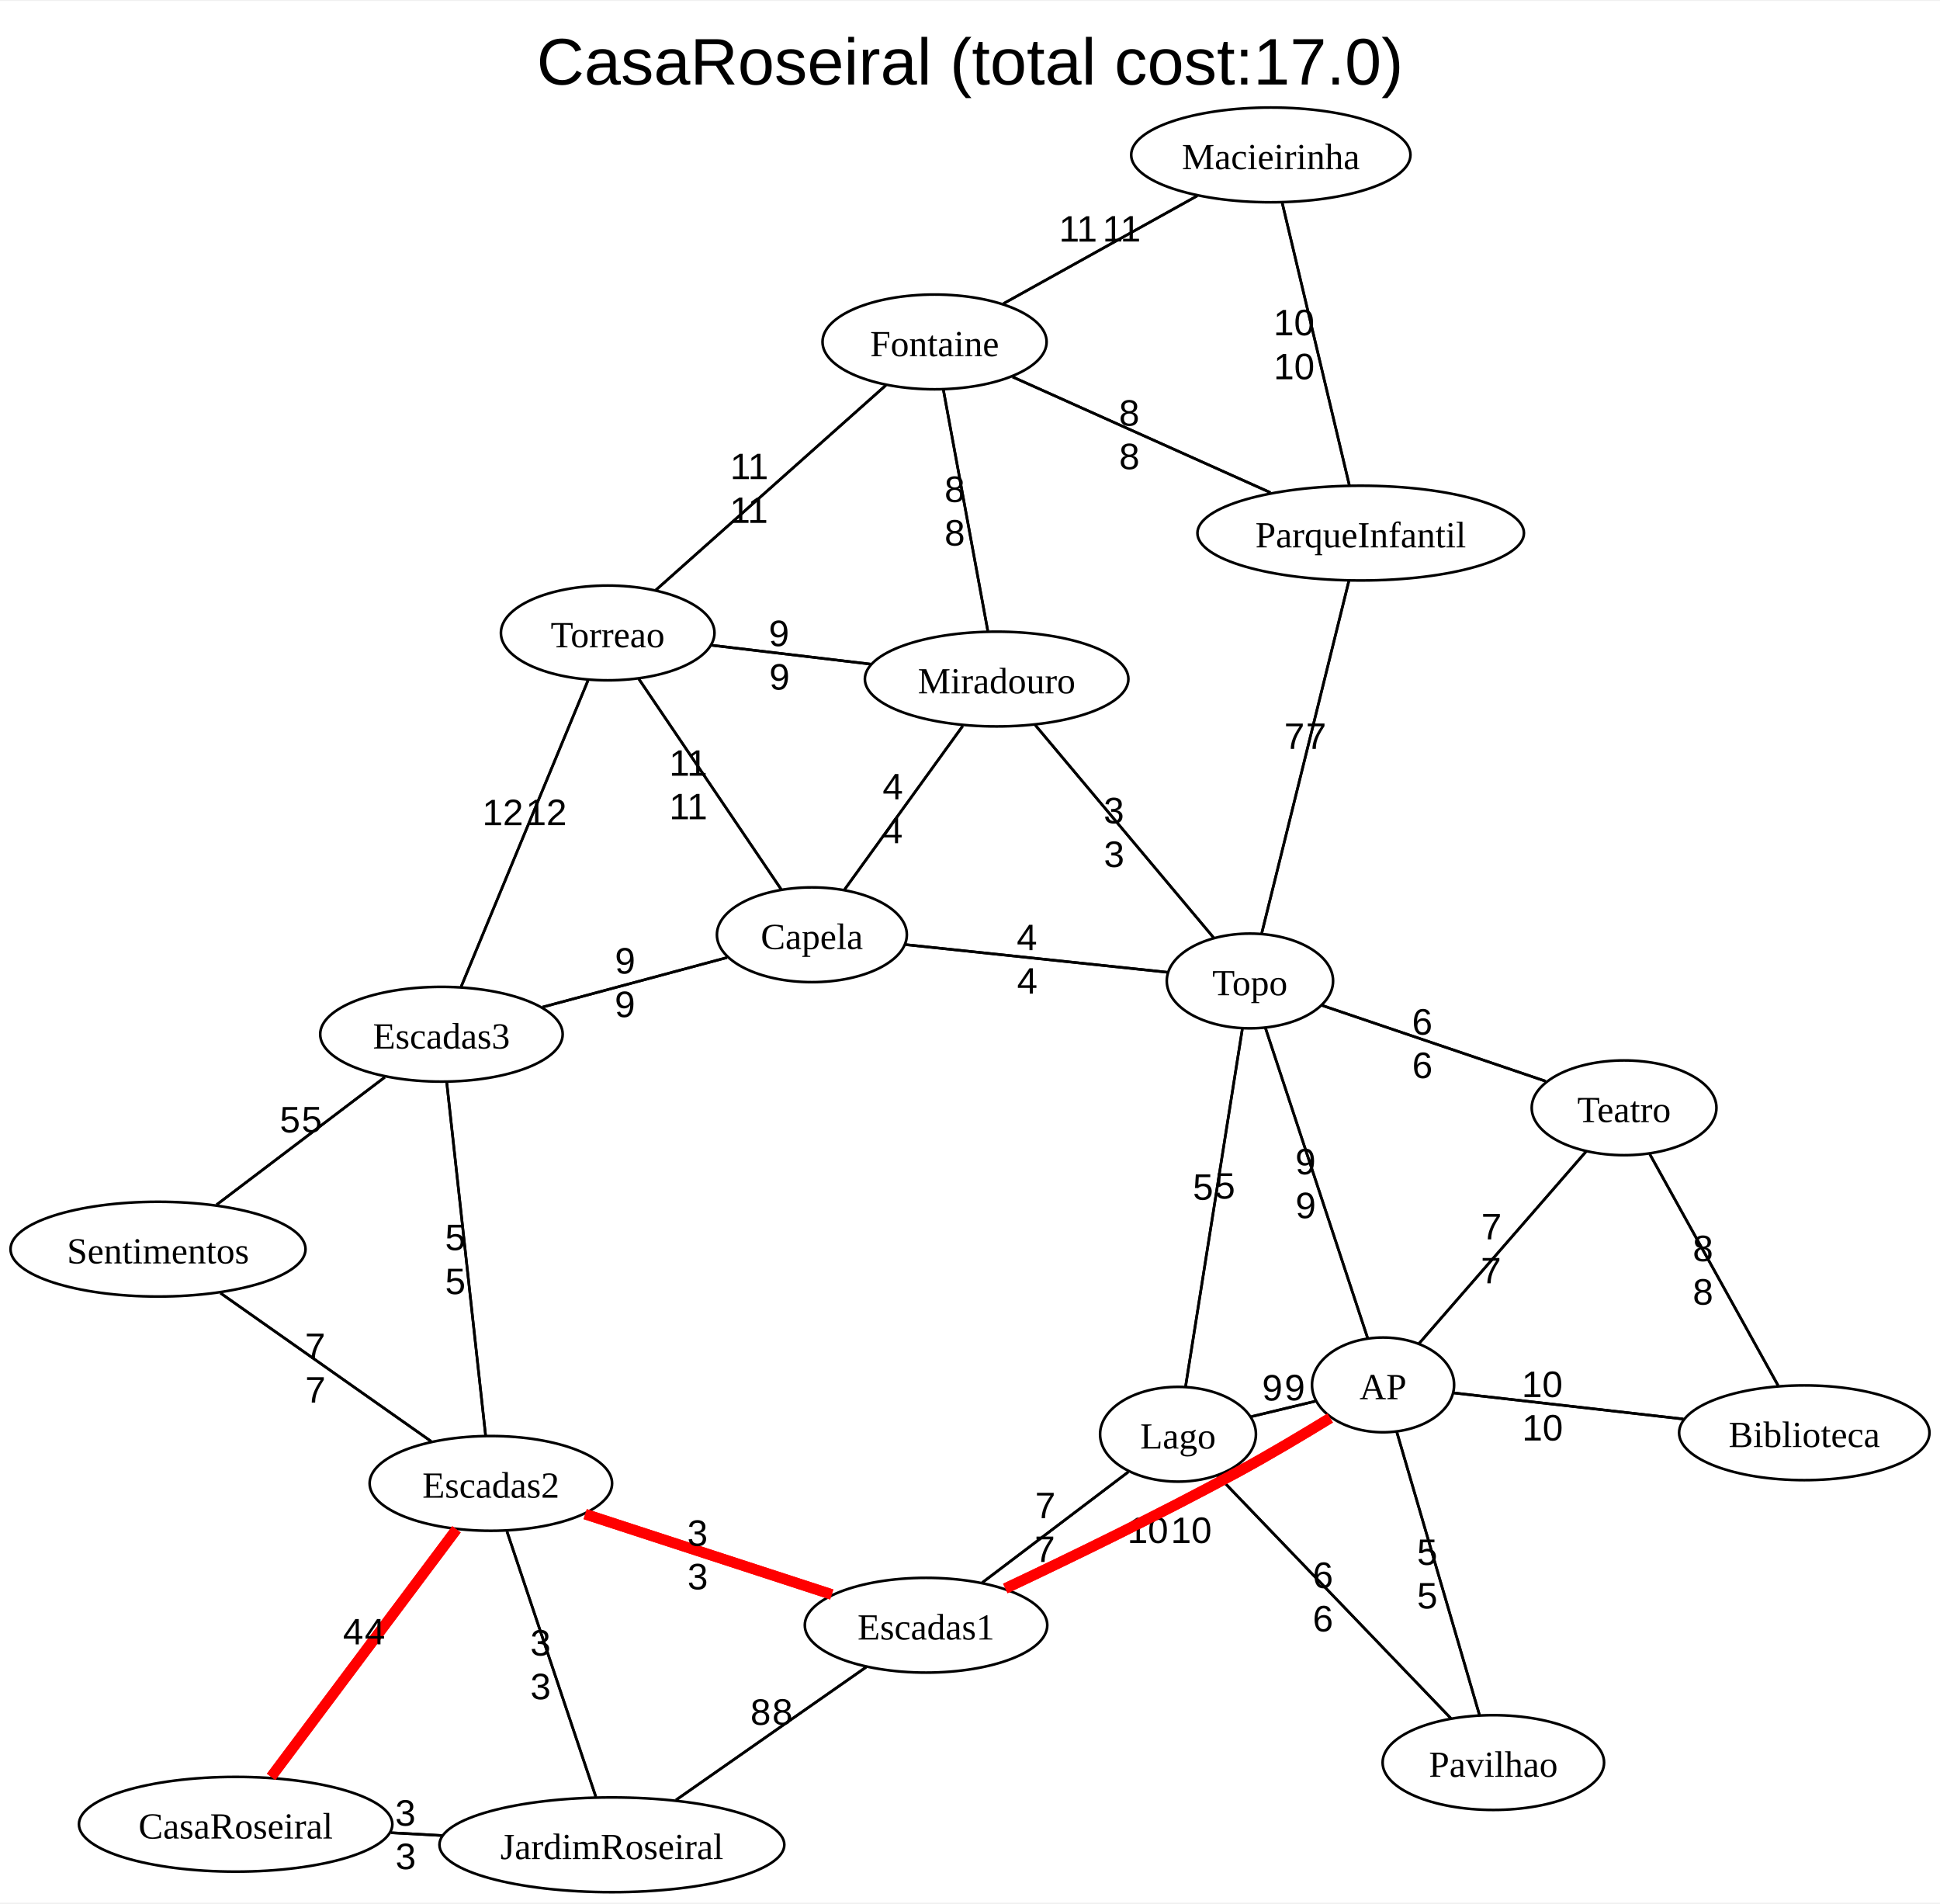
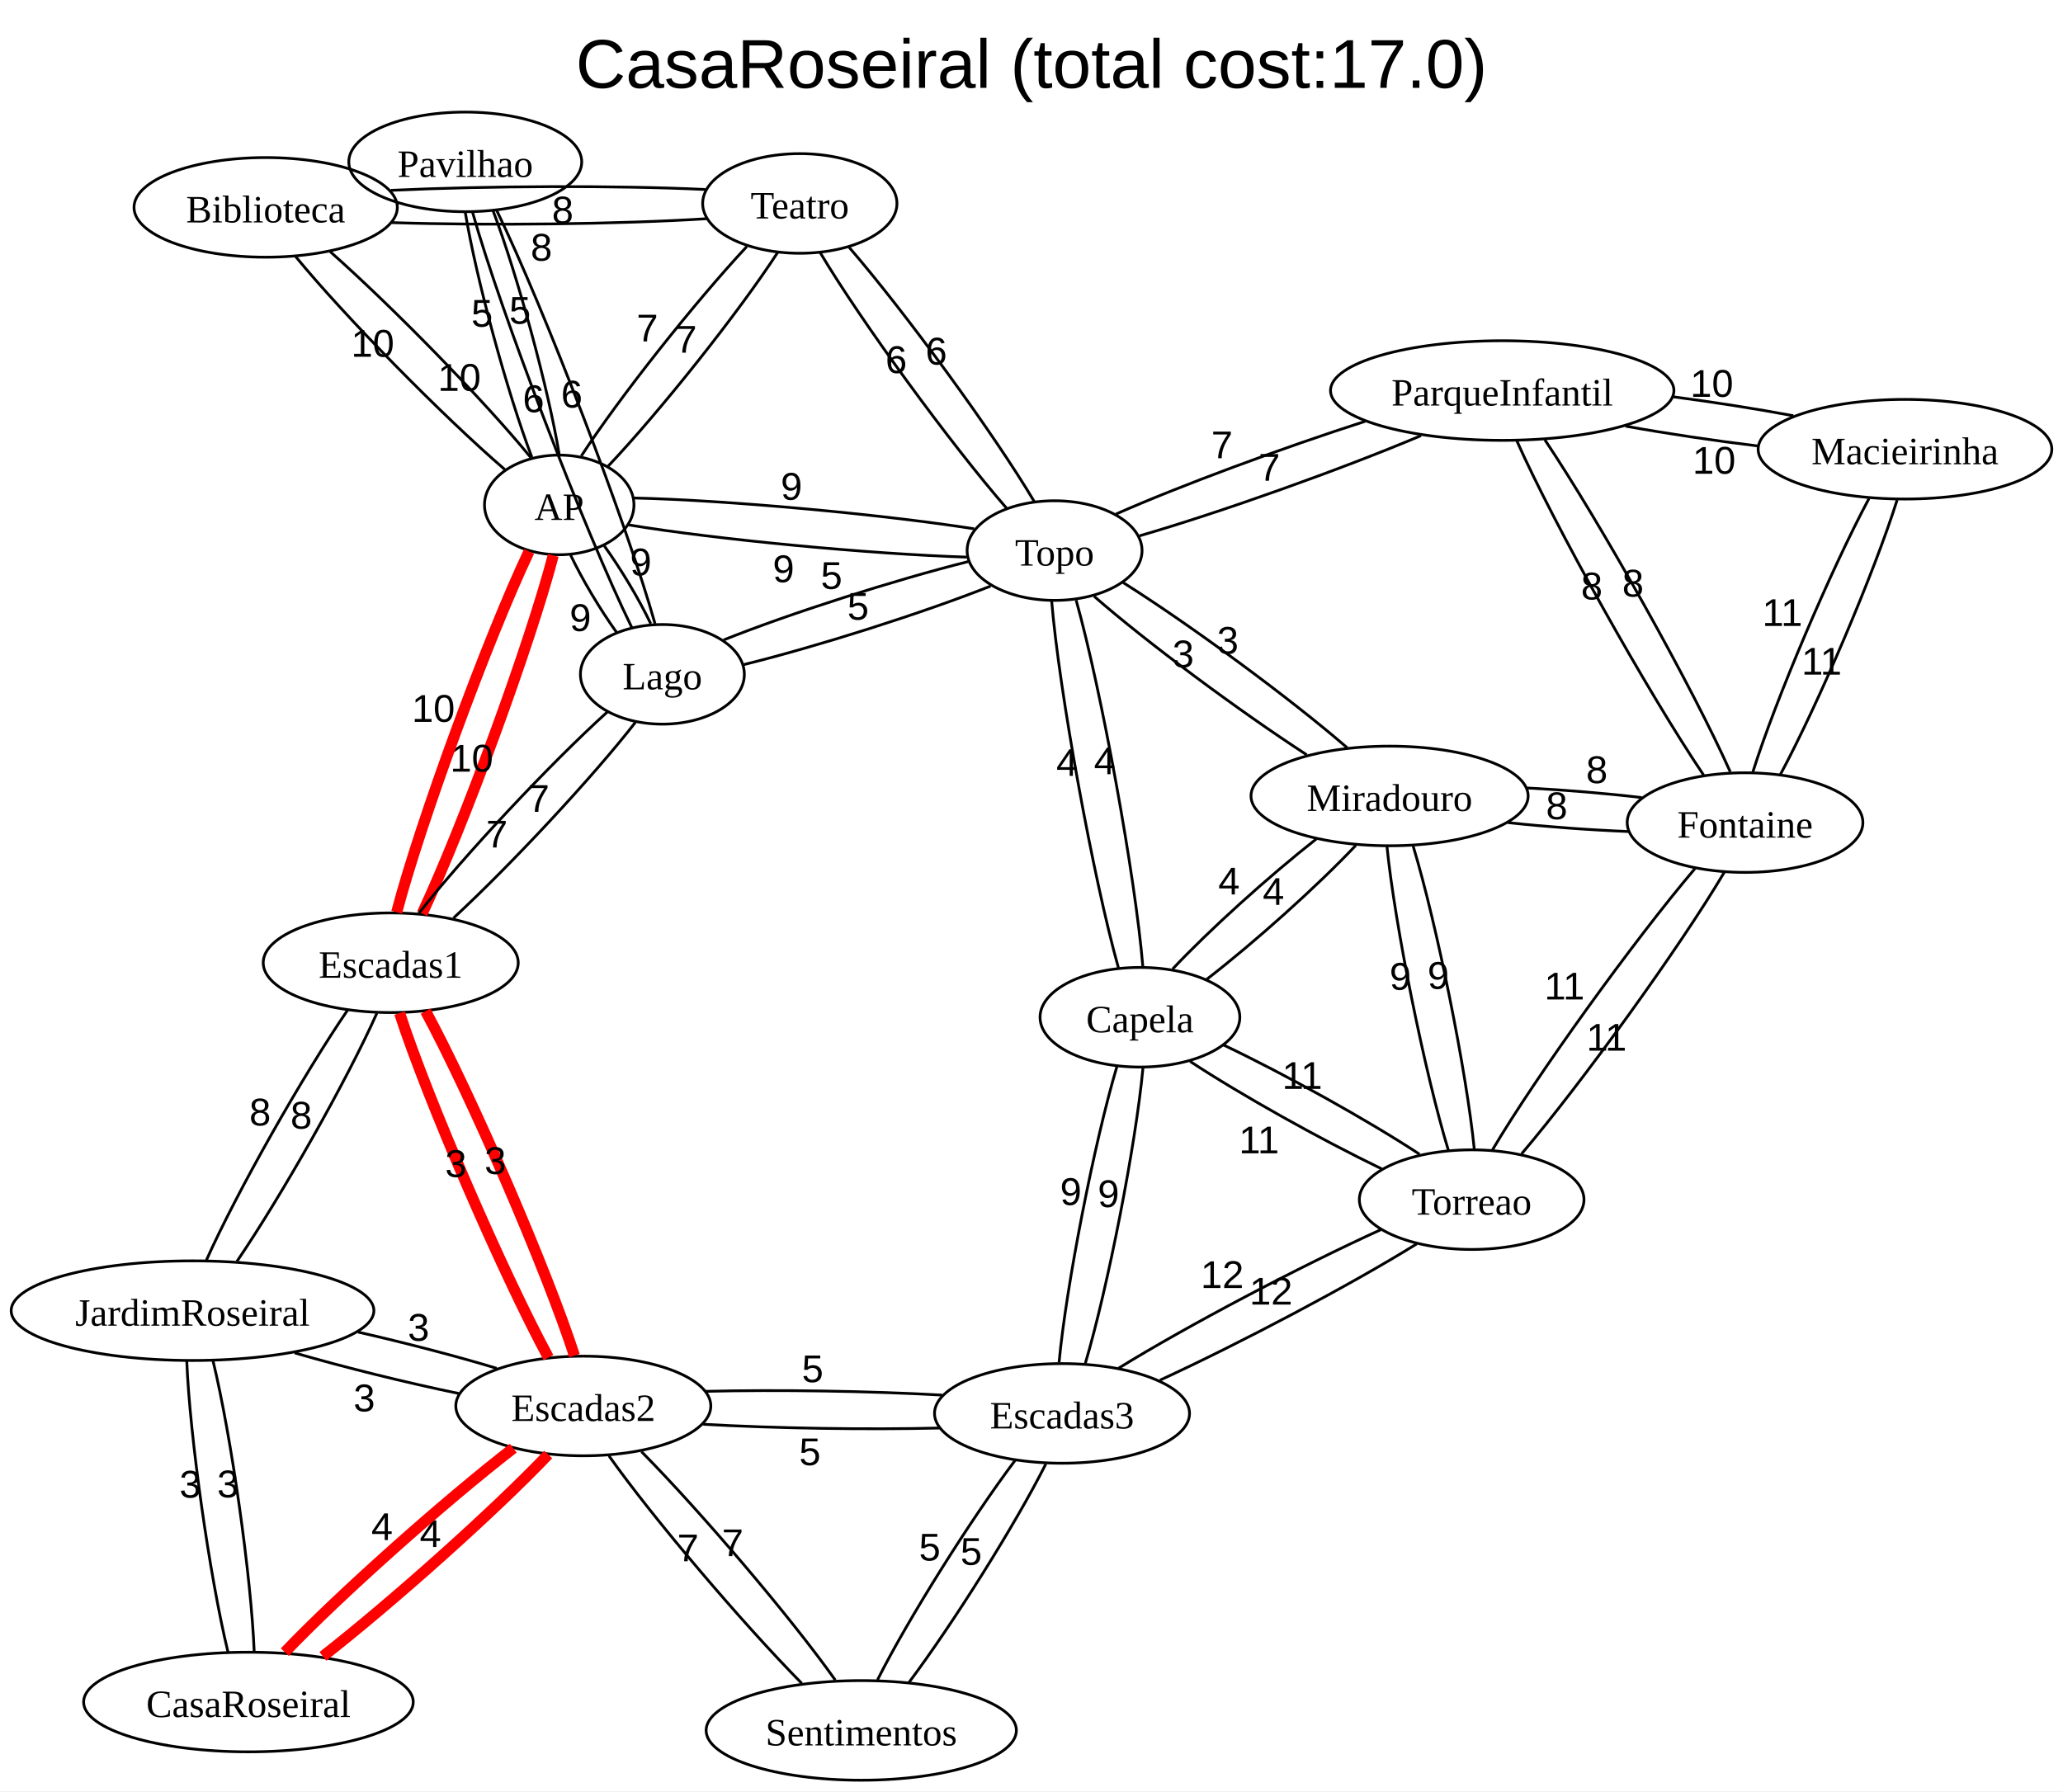
- <svg xmlns="http://www.w3.org/2000/svg" width="737pt" height="723pt" viewBox="0.00 0.00 737.21 722.51">
-   <g id="graph0" class="graph" transform="scale(1 1) rotate(0) translate(4 718.51)">
-     <polygon fill="white" stroke="none" points="-4,4 -4,-718.51 733.21,-718.51 733.21,4 -4,4" />
-     <text text-anchor="middle" x="364.61" y="-686.76" font-family="Arial" font-size="25.00">CasaRoseiral (total cost:17.0)</text>
+ <svg xmlns="http://www.w3.org/2000/svg" width="745pt" height="647pt" viewBox="0.00 0.00 745.30 647.31">
+   <g id="graph0" class="graph" transform="scale(1 1) rotate(0) translate(4 643.31)">
+     <polygon fill="white" stroke="none" points="-4,4 -4,-643.31 741.3,-643.31 741.3,4 -4,4" />
+     <text text-anchor="middle" x="368.65" y="-611.56" font-family="Arial" font-size="25.00">CasaRoseiral (total cost:17.0)</text>
    <g id="node1" class="node">
-       <ellipse fill="none" stroke="black" cx="513.07" cy="-516.33" rx="62.04" ry="18" />
-       <text text-anchor="middle" x="513.07" y="-510.91" font-family="Times New Roman,serif" font-size="14.00">ParqueInfantil</text>
+       <ellipse fill="none" stroke="black" cx="198.02" cy="-460.85" rx="27" ry="18" />
+       <text text-anchor="middle" x="198.02" y="-455.42" font-family="Times New Roman,serif" font-size="14.00">AP</text>
    </g>
    <g id="node2" class="node">
-       <ellipse fill="none" stroke="black" cx="478.92" cy="-660.01" rx="53.06" ry="18" />
-       <text text-anchor="middle" x="478.92" y="-654.59" font-family="Times New Roman,serif" font-size="14.00">Macieirinha</text>
+       <ellipse fill="none" stroke="black" cx="164.07" cy="-584.81" rx="42.08" ry="18" />
+       <text text-anchor="middle" x="164.07" y="-579.38" font-family="Times New Roman,serif" font-size="14.00">Pavilhao</text>
    </g>
    <g id="edge1" class="edge">
-       <path fill="none" stroke="black" d="M508.75,-534.53C502.18,-562.17 489.76,-614.41 483.21,-641.96" />
-       <text text-anchor="middle" x="487.72" y="-591.48" font-family="Arial" font-size="14.00">10</text>
+       <path fill="none" stroke="black" d="M188.13,-478.09C179.26,-501.36 168.02,-542.61 164.09,-566.45" />
+       <text text-anchor="middle" x="170.13" y="-525.26" font-family="Arial" font-size="14.00">5</text>
+     </g>
+     <g id="node5" class="node">
+       <ellipse fill="none" stroke="black" cx="235.29" cy="-399.63" rx="29.61" ry="18" />
+       <text text-anchor="middle" x="235.29" y="-394.2" font-family="Times New Roman,serif" font-size="14.00">Lago</text>
+     </g>
+     <g id="edge27" class="edge">
+       <path fill="none" stroke="black" d="M214.31,-446.04C220.4,-437.57 226.77,-426.92 231.08,-417.93" />
+       <text text-anchor="middle" x="227.49" y="-435.38" font-family="Arial" font-size="14.00">9</text>
+     </g>
+     <g id="node6" class="node">
+       <ellipse fill="none" stroke="black" cx="376.99" cy="-444.35" rx="31.6" ry="18" />
+       <text text-anchor="middle" x="376.99" y="-438.92" font-family="Times New Roman,serif" font-size="14.00">Topo</text>
+     </g>
+     <g id="edge19" class="edge">
+       <path fill="none" stroke="black" d="M224.88,-463.35C257.96,-462.63 313.93,-457.54 347.96,-452.21" />
+       <text text-anchor="middle" x="281.94" y="-462.71" font-family="Arial" font-size="14.00">9</text>
+     </g>
+     <g id="node8" class="node">
+       <ellipse fill="none" stroke="black" cx="137.14" cy="-295.41" rx="46.07" ry="18" />
+       <text text-anchor="middle" x="137.14" y="-289.99" font-family="Times New Roman,serif" font-size="14.00">Escadas1</text>
+     </g>
+     <g id="edge44" class="edge">
+       <path fill="none" stroke="red" stroke-width="4" d="M195.86,-442.6C187.51,-410.6 163.41,-344.88 148.51,-313.2" />
+       <text text-anchor="middle" x="166.39" y="-364.48" font-family="Arial" font-size="14.00">10</text>
+     </g>
+     <g id="node17" class="node">
+       <ellipse fill="none" stroke="black" cx="91.96" cy="-568.37" rx="47.57" ry="18" />
+       <text text-anchor="middle" x="91.96" y="-562.94" font-family="Times New Roman,serif" font-size="14.00">Biblioteca</text>
+     </g>
+     <g id="edge26" class="edge">
+       <path fill="none" stroke="black" d="M178.34,-473.66C156.01,-492.89 120.63,-528.86 102.78,-550.6" />
+       <text text-anchor="middle" x="130.63" y="-514.39" font-family="Arial" font-size="14.00">10</text>
+     </g>
+     <g id="node18" class="node">
+       <ellipse fill="none" stroke="black" cx="284.94" cy="-569.79" rx="35.1" ry="18" />
+       <text text-anchor="middle" x="284.94" y="-564.37" font-family="Times New Roman,serif" font-size="14.00">Teatro</text>
+     </g>
+     <g id="edge30" class="edge">
+       <path fill="none" stroke="black" d="M206,-478.53C219.65,-499.57 247.05,-534.16 265.8,-554.23" />
+       <text text-anchor="middle" x="229.86" y="-519.94" font-family="Arial" font-size="14.00">7</text>
+     </g>
+     <g id="edge40" class="edge">
+       <path fill="none" stroke="black" d="M174.16,-567.04C183.02,-543.62 194.15,-502.68 198.02,-479.04" />
+       <text text-anchor="middle" x="183.84" y="-526.32" font-family="Arial" font-size="14.00">5</text>
+     </g>
+     <g id="edge51" class="edge">
+       <path fill="none" stroke="black" d="M175.45,-567.23C192.52,-532.11 222.6,-453.68 232.62,-417.95" />
+       <text text-anchor="middle" x="202.55" y="-496.02" font-family="Arial" font-size="14.00">6</text>
+     </g>
+     <g id="node3" class="node">
+       <ellipse fill="none" stroke="black" cx="684.24" cy="-480.98" rx="53.06" ry="18" />
+       <text text-anchor="middle" x="684.24" y="-475.56" font-family="Times New Roman,serif" font-size="14.00">Macieirinha</text>
    </g>
    <g id="node4" class="node">
-       <ellipse fill="none" stroke="black" cx="351.14" cy="-588.96" rx="42.58" ry="18" />
-       <text text-anchor="middle" x="351.14" y="-583.54" font-family="Times New Roman,serif" font-size="14.00">Fontaine</text>
-     </g>
-     <g id="edge19" class="edge">
-       <path fill="none" stroke="black" d="M478.73,-531.74C449.67,-544.77 408.46,-563.25 380.81,-575.65" />
-       <text text-anchor="middle" x="425.11" y="-557.13" font-family="Arial" font-size="14.00">8</text>
+       <ellipse fill="none" stroke="black" cx="626.45" cy="-346.06" rx="42.58" ry="18" />
+       <text text-anchor="middle" x="626.45" y="-340.63" font-family="Times New Roman,serif" font-size="14.00">Fontaine</text>
+     </g>
+     <g id="edge2" class="edge">
+       <path fill="none" stroke="black" d="M681.39,-462.62C673.19,-436.49 652.96,-389.01 639.22,-363.43" />
+       <text text-anchor="middle" x="654.13" y="-399.52" font-family="Arial" font-size="14.00">11</text>
+     </g>
+     <g id="node12" class="node">
+       <ellipse fill="none" stroke="black" cx="538.72" cy="-502.18" rx="62.04" ry="18" />
+       <text text-anchor="middle" x="538.72" y="-496.76" font-family="Times New Roman,serif" font-size="14.00">ParqueInfantil</text>
+     </g>
+     <g id="edge64" class="edge">
+       <path fill="none" stroke="black" d="M631.18,-482.14C615.46,-484.04 598.42,-486.59 583.3,-489.31" />
+       <text text-anchor="middle" x="615.27" y="-472.12" font-family="Arial" font-size="14.00">10</text>
+     </g>
+     <g id="edge61" class="edge">
+       <path fill="none" stroke="black" d="M629.3,-364.42C637.45,-390.41 657.5,-437.51 671.24,-463.18" />
+       <text text-anchor="middle" x="639.93" y="-417.12" font-family="Arial" font-size="14.00">11</text>
    </g>
    <g id="node11" class="node">
-       <ellipse fill="none" stroke="black" cx="470.98" cy="-346.18" rx="31.6" ry="18" />
-       <text text-anchor="middle" x="470.98" y="-340.75" font-family="Times New Roman,serif" font-size="14.00">Topo</text>
+       <ellipse fill="none" stroke="black" cx="527.68" cy="-209.8" rx="40.58" ry="18" />
+       <text text-anchor="middle" x="527.68" y="-204.38" font-family="Times New Roman,serif" font-size="14.00">Torreao</text>
+     </g>
+     <g id="edge37" class="edge">
+       <path fill="none" stroke="black" d="M618.93,-328.07C603.21,-301.46 567.68,-252.2 545.76,-226.4" />
+       <text text-anchor="middle" x="576.42" y="-263.63" font-family="Arial" font-size="14.00">11</text>
+     </g>
+     <g id="edge13" class="edge">
+       <path fill="none" stroke="black" d="M611.47,-363.24C591.38,-393.03 557.37,-453.8 543.93,-484.16" />
+       <text text-anchor="middle" x="571.08" y="-426.69" font-family="Arial" font-size="14.00">8</text>
+     </g>
+     <g id="node14" class="node">
+       <ellipse fill="none" stroke="black" cx="498.02" cy="-355.68" rx="50.07" ry="18" />
+       <text text-anchor="middle" x="498.02" y="-350.26" font-family="Times New Roman,serif" font-size="14.00">Miradouro</text>
+     </g>
+     <g id="edge58" class="edge">
+       <path fill="none" stroke="black" d="M584.28,-342.83C570.33,-343.39 554.79,-344.53 540.8,-346.04" />
+       <text text-anchor="middle" x="558.43" y="-347.28" font-family="Arial" font-size="14.00">8</text>
+     </g>
+     <g id="edge18" class="edge">
+       <path fill="none" stroke="black" d="M218.77,-414.75C212.71,-423.22 206.4,-433.8 202.14,-442.71" />
+       <text text-anchor="middle" x="205.66" y="-415.27" font-family="Arial" font-size="14.00">9</text>
+     </g>
+     <g id="edge52" class="edge">
+       <path fill="none" stroke="black" d="M224.24,-416.54C207.21,-451.36 176.76,-530.7 166.71,-566.6" />
+       <text text-anchor="middle" x="188.73" y="-494.36" font-family="Arial" font-size="14.00">6</text>
+     </g>
+     <g id="edge3" class="edge">
+       <path fill="none" stroke="black" d="M257.44,-412.06C281.21,-421.59 319.1,-433.69 345.85,-440.39" />
+       <text text-anchor="middle" x="296.4" y="-430.49" font-family="Arial" font-size="14.00">5</text>
+     </g>
+     <g id="edge17" class="edge">
+       <path fill="none" stroke="black" d="M225.54,-382.29C210.21,-362.55 180.61,-330.8 159.82,-311.56" />
+       <text text-anchor="middle" x="190.6" y="-349.94" font-family="Arial" font-size="14.00">7</text>
+     </g>
+     <g id="edge59" class="edge">
+       <path fill="none" stroke="black" d="M345.33,-441.98C310.49,-443.09 255.18,-448.31 223.17,-453.61" />
+       <text text-anchor="middle" x="279.06" y="-432.92" font-family="Arial" font-size="14.00">9</text>
+     </g>
+     <g id="edge20" class="edge">
+       <path fill="none" stroke="black" d="M353.89,-431.53C329.56,-421.86 291.22,-409.68 264.74,-403.16" />
+       <text text-anchor="middle" x="306" y="-419.37" font-family="Arial" font-size="14.00">5</text>
+     </g>
+     <g id="node7" class="node">
+       <ellipse fill="none" stroke="black" cx="407.83" cy="-275.71" rx="36.09" ry="18" />
+       <text text-anchor="middle" x="407.83" y="-270.28" font-family="Times New Roman,serif" font-size="14.00">Capela</text>
+     </g>
+     <g id="edge60" class="edge">
+       <path fill="none" stroke="black" d="M384.77,-426.45C393.85,-394.17 406.18,-326.55 408.88,-293.99" />
+       <text text-anchor="middle" x="395.09" y="-363.53" font-family="Arial" font-size="14.00">4</text>
+     </g>
+     <g id="edge63" class="edge">
+       <path fill="none" stroke="black" d="M399.18,-457.55C422.28,-467.78 459.19,-481.41 489.25,-491.08" />
+       <text text-anchor="middle" x="437.48" y="-477.72" font-family="Arial" font-size="14.00">7</text>
+     </g>
+     <g id="edge46" class="edge">
+       <path fill="none" stroke="black" d="M401.77,-432.78C426.08,-417.47 462.26,-390.83 482.69,-373.11" />
+       <text text-anchor="middle" x="439.56" y="-407.05" font-family="Arial" font-size="14.00">3</text>
+     </g>
+     <g id="edge33" class="edge">
+       <path fill="none" stroke="black" d="M359.63,-459.67C339.33,-483.04 307.07,-527.2 292.34,-551.97" />
+       <text text-anchor="middle" x="319.77" y="-508.5" font-family="Arial" font-size="14.00">6</text>
+     </g>
+     <g id="edge4" class="edge">
+       <path fill="none" stroke="black" d="M400.05,-293.6C390.97,-325.88 378.64,-393.5 375.94,-426.06" />
+       <text text-anchor="middle" x="381.48" y="-362.93" font-family="Arial" font-size="14.00">4</text>
+     </g>
+     <g id="node10" class="node">
+       <ellipse fill="none" stroke="black" cx="379.68" cy="-132.55" rx="46.07" ry="18" />
+       <text text-anchor="middle" x="379.68" y="-127.12" font-family="Times New Roman,serif" font-size="14.00">Escadas3</text>
+     </g>
+     <g id="edge47" class="edge">
+       <path fill="none" stroke="black" d="M408.91,-257.26C406.34,-229.7 396.24,-178.09 388.11,-150.7" />
+       <text text-anchor="middle" x="396.47" y="-207.11" font-family="Arial" font-size="14.00">9</text>
+     </g>
+     <g id="edge23" class="edge">
+       <path fill="none" stroke="black" d="M438.11,-265.65C460.37,-255.05 489.87,-238.65 508.84,-226.22" />
+       <text text-anchor="middle" x="466.46" y="-249.82" font-family="Arial" font-size="14.00">11</text>
+     </g>
+     <g id="edge36" class="edge">
+       <path fill="none" stroke="black" d="M419.67,-293.18C432.87,-307.25 454.4,-326.65 471.6,-340.18" />
+       <text text-anchor="middle" x="440.01" y="-320.08" font-family="Arial" font-size="14.00">4</text>
+     </g>
+     <g id="edge39" class="edge">
+       <path fill="none" stroke="red" stroke-width="4" d="M139.3,-313.66C147.74,-346 172.26,-412.78 187.12,-444.05" />
+       <text text-anchor="middle" x="152.55" y="-382.46" font-family="Arial" font-size="14.00">10</text>
+     </g>
+     <g id="edge10" class="edge">
+       <path fill="none" stroke="black" d="M147.26,-313.22C163.4,-333.91 194.71,-367.31 215.39,-386.03" />
+       <text text-anchor="middle" x="175.5" y="-337.06" font-family="Arial" font-size="14.00">7</text>
+     </g>
+     <g id="node9" class="node">
+       <ellipse fill="none" stroke="black" cx="206.72" cy="-135.24" rx="46.07" ry="18" />
+       <text text-anchor="middle" x="206.72" y="-129.82" font-family="Times New Roman,serif" font-size="14.00">Escadas2</text>
+     </g>
+     <g id="edge5" class="edge">
+       <path fill="none" stroke="red" stroke-width="4" d="M149.74,-277.92C166.28,-247.32 193.46,-184.52 203.51,-153.44" />
+       <text text-anchor="middle" x="174.93" y="-219.06" font-family="Arial" font-size="14.00">3</text>
+     </g>
+     <g id="node16" class="node">
+       <ellipse fill="none" stroke="black" cx="65.53" cy="-169.68" rx="65.53" ry="18" />
+       <text text-anchor="middle" x="65.53" y="-164.25" font-family="Times New Roman,serif" font-size="14.00">JardimRoseiral</text>
+     </g>
+     <g id="edge42" class="edge">
+       <path fill="none" stroke="black" d="M132.13,-277.17C121.45,-253.15 97.8,-211.32 81.59,-187.51" />
+       <text text-anchor="middle" x="104.81" y="-235.46" font-family="Arial" font-size="14.00">8</text>
+     </g>
+     <g id="edge53" class="edge">
+       <path fill="none" stroke="red" stroke-width="4" d="M194.12,-152.74C177.58,-183.33 150.4,-246.13 140.35,-277.21" />
+       <text text-anchor="middle" x="160.68" y="-217.99" font-family="Arial" font-size="14.00">3</text>
+     </g>
+     <g id="edge15" class="edge">
+       <path fill="none" stroke="black" d="M250.91,-140.53C277.15,-141.17 310.28,-140.64 336.36,-139.17" />
+       <text text-anchor="middle" x="289.57" y="-143.84" font-family="Arial" font-size="14.00">5</text>
+     </g>
+     <g id="node13" class="node">
+       <ellipse fill="none" stroke="black" cx="85.73" cy="-28.26" rx="59.55" ry="18" />
+       <text text-anchor="middle" x="85.73" y="-22.83" font-family="Times New Roman,serif" font-size="14.00">CasaRoseiral</text>
+     </g>
+     <g id="edge9" class="edge">
+       <path fill="none" stroke="red" stroke-width="4" d="M194.04,-117.71C174.76,-97.43 137.99,-64.6 112.63,-44.76" />
+       <text text-anchor="middle" x="151.49" y="-84.27" font-family="Arial" font-size="14.00">4</text>
+     </g>
+     <g id="node15" class="node">
+       <ellipse fill="none" stroke="black" cx="307.14" cy="-18" rx="56.05" ry="18" />
+       <text text-anchor="middle" x="307.14" y="-12.57" font-family="Times New Roman,serif" font-size="14.00">Sentimentos</text>
+     </g>
+     <g id="edge43" class="edge">
+       <path fill="none" stroke="black" d="M227.72,-118.75C249.31,-96.92 281.71,-58.83 297.76,-36.19" />
+       <text text-anchor="middle" x="260.69" y="-80.98" font-family="Arial" font-size="14.00">7</text>
+     </g>
+     <g id="edge55" class="edge">
+       <path fill="none" stroke="black" d="M161.72,-139.75C142.6,-143.71 120.58,-149.15 102.44,-154.42" />
+       <text text-anchor="middle" x="127.59" y="-133.3" font-family="Arial" font-size="14.00">3</text>
+     </g>
+     <g id="edge6" class="edge">
+       <path fill="none" stroke="black" d="M378.61,-150.99C381.19,-178.71 391.39,-230.74 399.54,-258.01" />
+       <text text-anchor="middle" x="382.86" y="-207.87" font-family="Arial" font-size="14.00">9</text>
+     </g>
+     <g id="edge22" class="edge">
+       <path fill="none" stroke="black" d="M335.5,-127.27C309.26,-126.63 276.13,-127.15 250.04,-128.63" />
+       <text text-anchor="middle" x="288.59" y="-113.85" font-family="Arial" font-size="14.00">5</text>
+     </g>
+     <g id="edge21" class="edge">
+       <path fill="none" stroke="black" d="M400.15,-148.91C424.65,-164.06 465.88,-185.78 494.84,-198.94" />
+       <text text-anchor="middle" x="437.57" y="-177.87" font-family="Arial" font-size="14.00">12</text>
+     </g>
+     <g id="edge29" class="edge">
+       <path fill="none" stroke="black" d="M373.82,-114.28C362.9,-92.53 340.33,-56.61 324.34,-35.29" />
+       <text text-anchor="middle" x="346.86" y="-77.82" font-family="Arial" font-size="14.00">5</text>
    </g>
    <g id="edge32" class="edge">
-       <path fill="none" stroke="black" d="M508.57,-498.12C500.47,-465.37 483.53,-396.91 475.46,-364.26" />
-       <text text-anchor="middle" x="487.88" y="-434.35" font-family="Arial" font-size="14.00">7</text>
-     </g>
-     <g id="edge27" class="edge">
-       <path fill="none" stroke="black" d="M483.24,-641.82C489.81,-614.18 502.23,-561.93 508.78,-534.38" />
-       <text text-anchor="middle" x="487.77" y="-574.77" font-family="Arial" font-size="14.00">10</text>
-     </g>
-     <g id="edge44" class="edge">
-       <path fill="none" stroke="black" d="M450.88,-644.42C428.98,-632.25 398.79,-615.46 377.37,-603.55" />
-       <text text-anchor="middle" x="405.69" y="-627.08" font-family="Arial" font-size="14.00">11</text>
-     </g>
-     <g id="node3" class="node">
-       <ellipse fill="none" stroke="black" cx="226.93" cy="-478.4" rx="40.58" ry="18" />
-       <text text-anchor="middle" x="226.93" y="-472.97" font-family="Times New Roman,serif" font-size="14.00">Torreao</text>
-     </g>
-     <g id="edge2" class="edge">
-       <path fill="none" stroke="black" d="M245.25,-494.71C268.74,-515.61 309.21,-551.64 332.73,-572.58" />
-       <text text-anchor="middle" x="280.73" y="-536.83" font-family="Arial" font-size="14.00">11</text>
-     </g>
-     <g id="node6" class="node">
-       <ellipse fill="none" stroke="black" cx="163.75" cy="-325.94" rx="46.07" ry="18" />
-       <text text-anchor="middle" x="163.75" y="-320.51" font-family="Times New Roman,serif" font-size="14.00">Escadas3</text>
+       <path fill="none" stroke="black" d="M535.2,-227.79C550.92,-254.4 586.45,-303.67 608.38,-329.46" />
+       <text text-anchor="middle" x="561.21" y="-282.13" font-family="Arial" font-size="14.00">11</text>
+     </g>
+     <g id="edge7" class="edge">
+       <path fill="none" stroke="black" d="M495.2,-220.91C472.95,-231.66 444.29,-247.68 425.95,-259.76" />
+       <text text-anchor="middle" x="450.86" y="-226.54" font-family="Arial" font-size="14.00">11</text>
+     </g>
+     <g id="edge31" class="edge">
+       <path fill="none" stroke="black" d="M507.83,-193.82C484.12,-179.09 444.1,-157.93 415.07,-144.57" />
+       <text text-anchor="middle" x="455.19" y="-171.88" font-family="Arial" font-size="14.00">12</text>
+     </g>
+     <g id="edge25" class="edge">
+       <path fill="none" stroke="black" d="M519.26,-227.64C510.75,-255.56 499.88,-309.27 497.08,-337.44" />
+       <text text-anchor="middle" x="501.9" y="-285.64" font-family="Arial" font-size="14.00">9</text>
+     </g>
+     <g id="edge28" class="edge">
+       <path fill="none" stroke="black" d="M600.55,-499.91C615.22,-497.98 630.5,-495.58 643.92,-493.07" />
+       <text text-anchor="middle" x="614.45" y="-499.91" font-family="Arial" font-size="14.00">10</text>
+     </g>
+     <g id="edge8" class="edge">
+       <path fill="none" stroke="black" d="M554.11,-484.39C574.18,-454.5 607.66,-394.66 621.1,-364.4" />
+       <text text-anchor="middle" x="585.97" y="-427.73" font-family="Arial" font-size="14.00">8</text>
+     </g>
+     <g id="edge50" class="edge">
+       <path fill="none" stroke="black" d="M509.38,-485.89C480.6,-473.72 436.93,-458.16 407.69,-449.68" />
+       <text text-anchor="middle" x="454.58" y="-469.6" font-family="Arial" font-size="14.00">7</text>
+     </g>
+     <g id="edge35" class="edge">
+       <path fill="none" stroke="red" stroke-width="4" d="M98.87,-46.27C118.69,-67.02 156.22,-100.45 181.42,-119.98" />
+       <text text-anchor="middle" x="134" y="-86.79" font-family="Arial" font-size="14.00">4</text>
+     </g>
+     <g id="edge38" class="edge">
+       <path fill="none" stroke="black" d="M78.33,-46.36C71.74,-73.48 64.52,-124.34 63.45,-151.5" />
+       <text text-anchor="middle" x="64.7" y="-102.12" font-family="Arial" font-size="14.00">3</text>
+     </g>
+     <g id="edge11" class="edge">
+       <path fill="none" stroke="black" d="M547.8,-358.56C561.55,-357.84 576.23,-356.61 589.13,-355.09" />
+       <text text-anchor="middle" x="572.91" y="-360.32" font-family="Arial" font-size="14.00">8</text>
+     </g>
+     <g id="edge34" class="edge">
+       <path fill="none" stroke="black" d="M468.09,-370.54C443.61,-386.45 410.13,-411.31 391.27,-427.83" />
+       <text text-anchor="middle" x="423.45" y="-402.16" font-family="Arial" font-size="14.00">3</text>
+     </g>
+     <g id="edge16" class="edge">
+       <path fill="none" stroke="black" d="M485.81,-337.81C471.96,-323.13 449.31,-302.82 431.92,-289.39" />
+       <text text-anchor="middle" x="456.07" y="-316.33" font-family="Arial" font-size="14.00">4</text>
+     </g>
+     <g id="edge56" class="edge">
+       <path fill="none" stroke="black" d="M506.54,-337.55C515.04,-309.53 525.86,-256.01 528.63,-227.97" />
+       <text text-anchor="middle" x="515.61" y="-285.97" font-family="Arial" font-size="14.00">9</text>
+     </g>
+     <g id="edge12" class="edge">
+       <path fill="none" stroke="black" d="M285.65,-35C264.01,-56.95 231.88,-94.76 215.99,-117.21" />
+       <text text-anchor="middle" x="244.54" y="-79.12" font-family="Arial" font-size="14.00">7</text>
+     </g>
+     <g id="edge24" class="edge">
+       <path fill="none" stroke="black" d="M313.01,-36.26C323.99,-58.15 346.76,-94.37 362.77,-115.64" />
+       <text text-anchor="middle" x="331.88" y="-79.38" font-family="Arial" font-size="14.00">5</text>
+     </g>
+     <g id="edge49" class="edge">
+       <path fill="none" stroke="black" d="M70.54,-187.92C81.35,-212.22 105.42,-254.74 121.64,-278.41" />
+       <text text-anchor="middle" x="89.94" y="-236.6" font-family="Arial" font-size="14.00">8</text>
+     </g>
+     <g id="edge62" class="edge">
+       <path fill="none" stroke="black" d="M125.35,-161.94C142.58,-158.01 160.69,-153.3 175.44,-148.84" />
+       <text text-anchor="middle" x="147.2" y="-158.79" font-family="Arial" font-size="14.00">3</text>
+     </g>
+     <g id="edge14" class="edge">
+       <path fill="none" stroke="black" d="M72.93,-151.57C79.52,-124.45 86.74,-73.59 87.81,-46.43" />
+       <text text-anchor="middle" x="78.32" y="-102.22" font-family="Arial" font-size="14.00">3</text>
+     </g>
+     <g id="edge54" class="edge">
+       <path fill="none" stroke="black" d="M115.23,-552.41C137.86,-532.39 171,-498.48 187.76,-477.94" />
+       <text text-anchor="middle" x="161.94" y="-502.07" font-family="Arial" font-size="14.00">10</text>
+     </g>
+     <g id="edge48" class="edge">
+       <path fill="none" stroke="black" d="M137.16,-574.52C171.91,-576.17 219.17,-576.35 250.8,-574.83" />
+       <text text-anchor="middle" x="199.27" y="-562.56" font-family="Arial" font-size="14.00">8</text>
    </g>
    <g id="edge57" class="edge">
-       <path fill="none" stroke="black" d="M219.43,-460.31C207.27,-430.97 183.39,-373.33 171.24,-344" />
-       <text text-anchor="middle" x="187.08" y="-405.35" font-family="Arial" font-size="14.00">12</text>
-     </g>
-     <g id="node10" class="node">
-       <ellipse fill="none" stroke="black" cx="304.52" cy="-363.73" rx="36.09" ry="18" />
-       <text text-anchor="middle" x="304.52" y="-358.31" font-family="Times New Roman,serif" font-size="14.00">Capela</text>
-     </g>
-     <g id="edge61" class="edge">
-       <path fill="none" stroke="black" d="M238.71,-460.98C253.38,-439.3 278.28,-402.51 292.88,-380.93" />
-       <text text-anchor="middle" x="257.57" y="-407.62" font-family="Arial" font-size="14.00">11</text>
-     </g>
-     <g id="node17" class="node">
-       <ellipse fill="none" stroke="black" cx="374.73" cy="-460.88" rx="50.07" ry="18" />
-       <text text-anchor="middle" x="374.73" y="-455.45" font-family="Times New Roman,serif" font-size="14.00">Miradouro</text>
-     </g>
-     <g id="edge13" class="edge">
-       <path fill="none" stroke="black" d="M266.54,-473.7C285.09,-471.5 307.35,-468.86 326.85,-466.55" />
-       <text text-anchor="middle" x="292.21" y="-456.87" font-family="Arial" font-size="14.00">9</text>
-     </g>
-     <g id="edge42" class="edge">
-       <path fill="none" stroke="black" d="M380.84,-575.64C408.5,-563.23 449.74,-544.74 478.79,-531.71" />
-       <text text-anchor="middle" x="425.17" y="-540.61" font-family="Arial" font-size="14.00">8</text>
-     </g>
-     <g id="edge51" class="edge">
-       <path fill="none" stroke="black" d="M377.3,-603.51C398.77,-615.45 429.09,-632.31 451.02,-644.5" />
-       <text text-anchor="middle" x="422.24" y="-627.11" font-family="Arial" font-size="14.00">11</text>
-     </g>
-     <g id="edge58" class="edge">
-       <path fill="none" stroke="black" d="M332.54,-572.41C308.99,-551.44 268.66,-515.55 245.24,-494.7" />
-       <text text-anchor="middle" x="280.59" y="-520.21" font-family="Arial" font-size="14.00">11</text>
-     </g>
-     <g id="edge35" class="edge">
-       <path fill="none" stroke="black" d="M354.52,-570.61C359,-546.26 366.87,-503.53 371.36,-479.19" />
-       <text text-anchor="middle" x="358.81" y="-511.59" font-family="Arial" font-size="14.00">8</text>
-     </g>
-     <g id="node5" class="node">
-       <ellipse fill="none" stroke="black" cx="182.53" cy="-155.3" rx="46.07" ry="18" />
-       <text text-anchor="middle" x="182.53" y="-149.88" font-family="Times New Roman,serif" font-size="14.00">Escadas2</text>
-     </g>
-     <g id="edge3" class="edge">
-       <path fill="none" stroke="black" d="M180.52,-173.56C176.92,-206.32 169.39,-274.7 165.77,-307.55" />
-       <text text-anchor="middle" x="169.03" y="-227.22" font-family="Arial" font-size="14.00">5</text>
-     </g>
-     <g id="node9" class="node">
-       <ellipse fill="none" stroke="black" cx="85.55" cy="-25.8" rx="59.55" ry="18" />
-       <text text-anchor="middle" x="85.55" y="-20.38" font-family="Times New Roman,serif" font-size="14.00">CasaRoseiral</text>
-     </g>
-     <g id="edge6" class="edge">
-       <path fill="none" stroke="red" stroke-width="4" d="M169.45,-137.84C151.05,-113.26 117.67,-68.7 99.04,-43.82" />
-       <text text-anchor="middle" x="130.21" y="-94.14" font-family="Arial" font-size="14.00">4</text>
-     </g>
-     <g id="node12" class="node">
-       <ellipse fill="none" stroke="black" cx="347.9" cy="-101.42" rx="46.07" ry="18" />
-       <text text-anchor="middle" x="347.9" y="-95.99" font-family="Times New Roman,serif" font-size="14.00">Escadas1</text>
-     </g>
-     <g id="edge29" class="edge">
-       <path fill="none" stroke="red" stroke-width="4" d="M218.42,-143.61C246.15,-134.57 284.37,-122.12 312.09,-113.09" />
-       <text text-anchor="middle" x="261.13" y="-115.05" font-family="Arial" font-size="14.00">3</text>
-     </g>
-     <g id="node13" class="node">
-       <ellipse fill="none" stroke="black" cx="228.52" cy="-18" rx="65.53" ry="18" />
-       <text text-anchor="middle" x="228.52" y="-12.57" font-family="Times New Roman,serif" font-size="14.00">JardimRoseiral</text>
-     </g>
-     <g id="edge21" class="edge">
-       <path fill="none" stroke="black" d="M188.64,-137.07C197.44,-110.81 213.58,-62.61 222.39,-36.31" />
-       <text text-anchor="middle" x="201.39" y="-89.9" font-family="Arial" font-size="14.00">3</text>
-     </g>
-     <g id="node18" class="node">
-       <ellipse fill="none" stroke="black" cx="56.05" cy="-244.29" rx="56.05" ry="18" />
-       <text text-anchor="middle" x="56.05" y="-238.87" font-family="Times New Roman,serif" font-size="14.00">Sentimentos</text>
-     </g>
-     <g id="edge16" class="edge">
-       <path fill="none" stroke="black" d="M159.92,-171.21C137.33,-187.11 102.73,-211.45 79.76,-227.62" />
-       <text text-anchor="middle" x="115.86" y="-186.01" font-family="Arial" font-size="14.00">7</text>
-     </g>
-     <g id="edge4" class="edge">
-       <path fill="none" stroke="black" d="M171.25,-344.03C183.4,-373.37 207.29,-431 219.44,-460.33" />
-       <text text-anchor="middle" x="203.6" y="-405.38" font-family="Arial" font-size="14.00">12</text>
-     </g>
-     <g id="edge23" class="edge">
-       <path fill="none" stroke="black" d="M165.76,-307.68C169.37,-274.92 176.89,-206.54 180.51,-173.69" />
-       <text text-anchor="middle" x="169.01" y="-243.92" font-family="Arial" font-size="14.00">5</text>
-     </g>
-     <g id="edge54" class="edge">
-       <path fill="none" stroke="black" d="M202.22,-336.26C224.2,-342.17 251.44,-349.48 272.29,-355.08" />
-       <text text-anchor="middle" x="233.55" y="-348.99" font-family="Arial" font-size="14.00">9</text>
-     </g>
-     <g id="edge39" class="edge">
-       <path fill="none" stroke="black" d="M142.22,-309.61C123.68,-295.56 97.03,-275.36 78.29,-261.15" />
-       <text text-anchor="middle" x="106.2" y="-288.64" font-family="Arial" font-size="14.00">5</text>
-     </g>
-     <g id="node7" class="node">
-       <ellipse fill="none" stroke="black" cx="563.48" cy="-49.24" rx="42.08" ry="18" />
-       <text text-anchor="middle" x="563.48" y="-43.82" font-family="Times New Roman,serif" font-size="14.00">Pavilhao</text>
-     </g>
-     <g id="node8" class="node">
-       <ellipse fill="none" stroke="black" cx="443.65" cy="-173.97" rx="29.61" ry="18" />
-       <text text-anchor="middle" x="443.65" y="-168.54" font-family="Times New Roman,serif" font-size="14.00">Lago</text>
-     </g>
-     <g id="edge5" class="edge">
-       <path fill="none" stroke="black" d="M547.32,-66.06C524.06,-90.27 481.47,-134.6 458.8,-158.2" />
-       <text text-anchor="middle" x="498.72" y="-99.06" font-family="Arial" font-size="14.00">6</text>
-     </g>
-     <g id="node16" class="node">
-       <ellipse fill="none" stroke="black" cx="521.57" cy="-192.72" rx="27" ry="18" />
-       <text text-anchor="middle" x="521.57" y="-187.29" font-family="Times New Roman,serif" font-size="14.00">AP</text>
-     </g>
-     <g id="edge36" class="edge">
-       <path fill="none" stroke="black" d="M558.17,-67.41C550.11,-95.01 534.87,-147.18 526.83,-174.69" />
-       <text text-anchor="middle" x="538.37" y="-107.79" font-family="Arial" font-size="14.00">5</text>
-     </g>
-     <g id="edge37" class="edge">
-       <path fill="none" stroke="black" d="M458.82,-158.17C481.49,-134.57 524.02,-90.31 547.28,-66.1" />
-       <text text-anchor="middle" x="498.71" y="-115.56" font-family="Arial" font-size="14.00">6</text>
-     </g>
-     <g id="edge9" class="edge">
-       <path fill="none" stroke="black" d="M446.52,-192.07C451.76,-225.06 462.8,-294.61 468.07,-327.8" />
-       <text text-anchor="middle" x="453.16" y="-263.06" font-family="Arial" font-size="14.00">5</text>
-     </g>
-     <g id="edge15" class="edge">
-       <path fill="none" stroke="black" d="M424.73,-159.64C408.82,-147.58 386.07,-130.34 369.45,-117.75" />
-       <text text-anchor="middle" x="393.23" y="-142.09" font-family="Arial" font-size="14.00">7</text>
-     </g>
-     <g id="edge40" class="edge">
-       <path fill="none" stroke="black" d="M471.34,-180.63C479.3,-182.55 487.95,-184.63 495.79,-186.52" />
-       <text text-anchor="middle" x="479.48" y="-186.79" font-family="Arial" font-size="14.00">9</text>
-     </g>
-     <g id="edge7" class="edge">
-       <path fill="none" stroke="red" stroke-width="4" d="M99.03,-43.81C117.67,-68.69 151.07,-113.29 169.47,-137.86" />
-       <text text-anchor="middle" x="138.46" y="-94.15" font-family="Arial" font-size="14.00">4</text>
-     </g>
-     <g id="edge25" class="edge">
-       <path fill="none" stroke="black" d="M144.53,-22.58C150.99,-22.23 157.59,-21.87 164.11,-21.51" />
-       <text text-anchor="middle" x="150.17" y="-8.75" font-family="Arial" font-size="14.00">3</text>
-     </g>
-     <g id="edge8" class="edge">
-       <path fill="none" stroke="black" d="M292.74,-381.15C278.15,-402.7 253.46,-439.19 238.82,-460.82" />
-       <text text-anchor="middle" x="257.55" y="-424.15" font-family="Arial" font-size="14.00">11</text>
-     </g>
-     <g id="edge64" class="edge">
-       <path fill="none" stroke="black" d="M272.23,-355.06C251.36,-349.46 224.11,-342.14 202.15,-336.25" />
-       <text text-anchor="middle" x="233.48" y="-332.46" font-family="Arial" font-size="14.00">9</text>
-     </g>
-     <g id="edge49" class="edge">
-       <path fill="none" stroke="black" d="M340.23,-359.97C369.75,-356.85 411.26,-352.48 439.54,-349.49" />
-       <text text-anchor="middle" x="386.23" y="-357.88" font-family="Arial" font-size="14.00">4</text>
-     </g>
-     <g id="edge28" class="edge">
-       <path fill="none" stroke="black" d="M317.07,-381.1C329.69,-398.56 349.06,-425.36 361.81,-443" />
-       <text text-anchor="middle" x="335.27" y="-415.18" font-family="Arial" font-size="14.00">4</text>
+       <path fill="none" stroke="black" d="M276.96,-552.11C262.9,-530.44 234.26,-494.41 215.5,-474.65" />
+       <text text-anchor="middle" x="243.87" y="-515.86" font-family="Arial" font-size="14.00">7</text>
+     </g>
+     <g id="edge41" class="edge">
+       <path fill="none" stroke="black" d="M302.74,-553.96C323.1,-530.41 355.1,-486.57 369.68,-462.02" />
+       <text text-anchor="middle" x="334.25" y="-511.57" font-family="Arial" font-size="14.00">6</text>
    </g>
    <g id="edge45" class="edge">
-       <path fill="none" stroke="black" d="M475.49,-364.39C483.57,-397.05 500.43,-465.24 508.54,-498" />
-       <text text-anchor="middle" x="496.13" y="-434.36" font-family="Arial" font-size="14.00">7</text>
-     </g>
-     <g id="edge26" class="edge">
-       <path fill="none" stroke="black" d="M468.11,-328.07C462.87,-295.09 451.83,-225.54 446.56,-192.35" />
-       <text text-anchor="middle" x="461.47" y="-263.49" font-family="Arial" font-size="14.00">5</text>
-     </g>
-     <g id="edge43" class="edge">
-       <path fill="none" stroke="black" d="M439.67,-349.48C411.42,-352.46 369.88,-356.84 340.32,-359.96" />
-       <text text-anchor="middle" x="386.36" y="-341.37" font-family="Arial" font-size="14.00">4</text>
-     </g>
-     <g id="node14" class="node">
-       <ellipse fill="none" stroke="black" cx="613.16" cy="-297.99" rx="35.1" ry="18" />
-       <text text-anchor="middle" x="613.16" y="-292.56" font-family="Times New Roman,serif" font-size="14.00">Teatro</text>
-     </g>
-     <g id="edge48" class="edge">
-       <path fill="none" stroke="black" d="M498.4,-336.89C522.77,-328.63 558.31,-316.58 583.38,-308.08" />
-       <text text-anchor="middle" x="536.5" y="-309.27" font-family="Arial" font-size="14.00">6</text>
-     </g>
-     <g id="edge53" class="edge">
-       <path fill="none" stroke="black" d="M476.89,-328.27C486.63,-298.7 505.98,-240 515.7,-210.51" />
-       <text text-anchor="middle" x="492.18" y="-256.06" font-family="Arial" font-size="14.00">9</text>
-     </g>
-     <g id="edge56" class="edge">
-       <path fill="none" stroke="black" d="M457.19,-362.61C439.21,-384.04 407.87,-421.38 389.44,-443.34" />
-       <text text-anchor="middle" x="419.36" y="-389.48" font-family="Arial" font-size="14.00">3</text>
-     </g>
-     <g id="edge41" class="edge">
-       <path fill="none" stroke="red" stroke-width="4" d="M312.02,-113.11C284.28,-122.15 246.07,-134.6 218.35,-143.63" />
-       <text text-anchor="middle" x="261.05" y="-131.57" font-family="Arial" font-size="14.00">3</text>
-     </g>
-     <g id="edge24" class="edge">
-       <path fill="none" stroke="black" d="M369.15,-117.52C385.79,-130.13 408.72,-147.5 424.73,-159.63" />
-       <text text-anchor="middle" x="393.05" y="-125.45" font-family="Arial" font-size="14.00">7</text>
-     </g>
-     <g id="edge10" class="edge">
-       <path fill="none" stroke="black" d="M325.17,-85.53C304.47,-71.07 273.99,-49.77 252.82,-34.97" />
-       <text text-anchor="middle" x="285.04" y="-63.58" font-family="Arial" font-size="14.00">8</text>
-     </g>
-     <g id="edge22" class="edge">
-       <path fill="none" stroke="red" stroke-width="4" d="M378.03,-115.38C402.26,-126.8 437.02,-143.66 466.69,-159.81 478.4,-166.18 491.19,-173.81 501.47,-180.12" />
-       <text text-anchor="middle" x="432.18" y="-132.66" font-family="Arial" font-size="14.00">10</text>
-     </g>
-     <g id="edge17" class="edge">
-       <path fill="none" stroke="black" d="M222.42,-36.23C213.62,-62.49 197.48,-110.69 188.67,-136.99" />
-       <text text-anchor="middle" x="201.42" y="-73.3" font-family="Arial" font-size="14.00">3</text>
-     </g>
-     <g id="edge33" class="edge">
-       <path fill="none" stroke="black" d="M163.73,-21.54C157.38,-21.88 150.95,-22.23 144.66,-22.58" />
-       <text text-anchor="middle" x="150.05" y="-25.26" font-family="Arial" font-size="14.00">3</text>
-     </g>
-     <g id="edge52" class="edge">
-       <path fill="none" stroke="black" d="M252.97,-35.08C274.12,-49.86 304.46,-71.06 325.11,-85.49" />
-       <text text-anchor="middle" x="293.35" y="-63.62" font-family="Arial" font-size="14.00">8</text>
-     </g>
-     <g id="edge55" class="edge">
-       <path fill="none" stroke="black" d="M583.35,-308.09C558.28,-316.59 522.71,-328.65 498.34,-336.9" />
-       <text text-anchor="middle" x="536.45" y="-325.79" font-family="Arial" font-size="14.00">6</text>
-     </g>
-     <g id="node15" class="node">
-       <ellipse fill="none" stroke="black" cx="681.64" cy="-174.53" rx="47.57" ry="18" />
-       <text text-anchor="middle" x="681.64" y="-169.11" font-family="Times New Roman,serif" font-size="14.00">Biblioteca</text>
-     </g>
-     <g id="edge11" class="edge">
-       <path fill="none" stroke="black" d="M622.97,-280.3C635.92,-256.96 658.58,-216.11 671.63,-192.59" />
-       <text text-anchor="middle" x="643.14" y="-223.21" font-family="Arial" font-size="14.00">8</text>
-     </g>
-     <g id="edge50" class="edge">
-       <path fill="none" stroke="black" d="M598.85,-281.54C581.44,-261.53 552.27,-228 535.18,-208.36" />
-       <text text-anchor="middle" x="562.77" y="-248.01" font-family="Arial" font-size="14.00">7</text>
-     </g>
-     <g id="edge60" class="edge">
-       <path fill="none" stroke="black" d="M671.68,-192.48C658.63,-216.02 635.86,-257.06 622.91,-280.41" />
-       <text text-anchor="middle" x="643.13" y="-239.72" font-family="Arial" font-size="14.00">8</text>
-     </g>
-     <g id="edge63" class="edge">
-       <path fill="none" stroke="black" d="M635.77,-179.74C607.5,-182.96 572.23,-186.96 548.42,-189.67" />
-       <text text-anchor="middle" x="582.17" y="-171.6" font-family="Arial" font-size="14.00">10</text>
-     </g>
-     <g id="edge30" class="edge">
-       <path fill="none" stroke="black" d="M526.79,-174.84C534.82,-147.34 550.12,-94.98 558.19,-67.35" />
-       <text text-anchor="middle" x="538.35" y="-124.34" font-family="Arial" font-size="14.00">5</text>
-     </g>
-     <g id="edge38" class="edge">
-       <path fill="none" stroke="black" d="M496.05,-186.58C488.24,-184.7 479.61,-182.62 471.64,-180.71" />
-       <text text-anchor="middle" x="488.03" y="-186.86" font-family="Arial" font-size="14.00">9</text>
-     </g>
-     <g id="edge14" class="edge">
-       <path fill="none" stroke="black" d="M515.67,-210.62C505.92,-240.19 486.57,-298.89 476.85,-328.39" />
-       <text text-anchor="middle" x="492.12" y="-272.73" font-family="Arial" font-size="14.00">9</text>
-     </g>
-     <g id="edge18" class="edge">
-       <path fill="none" stroke="red" stroke-width="4" d="M501.47,-180.12C491.19,-173.81 478.4,-166.18 466.69,-159.81 437.02,-143.66 402.26,-126.8 378.03,-115.38" />
-       <text text-anchor="middle" x="448.68" y="-132.66" font-family="Arial" font-size="14.00">10</text>
-     </g>
-     <g id="edge12" class="edge">
-       <path fill="none" stroke="black" d="M535.08,-208.25C552.1,-227.81 581.22,-261.28 598.68,-281.35" />
-       <text text-anchor="middle" x="562.59" y="-231.31" font-family="Arial" font-size="14.00">7</text>
-     </g>
-     <g id="edge31" class="edge">
-       <path fill="none" stroke="black" d="M548.36,-189.67C572.12,-186.97 607.35,-182.97 635.62,-179.76" />
-       <text text-anchor="middle" x="582.05" y="-188.11" font-family="Arial" font-size="14.00">10</text>
-     </g>
-     <g id="edge20" class="edge">
-       <path fill="none" stroke="black" d="M326.74,-466.56C307.19,-468.88 284.86,-471.53 266.29,-473.73" />
-       <text text-anchor="middle" x="292.02" y="-473.39" font-family="Arial" font-size="14.00">9</text>
-     </g>
-     <g id="edge46" class="edge">
-       <path fill="none" stroke="black" d="M371.35,-479.23C366.86,-503.58 358.99,-546.31 354.51,-570.64" />
-       <text text-anchor="middle" x="358.8" y="-528.14" font-family="Arial" font-size="14.00">8</text>
-     </g>
-     <g id="edge59" class="edge">
-       <path fill="none" stroke="black" d="M361.85,-443.06C349.03,-425.31 329.48,-398.26 316.85,-380.78" />
-       <text text-anchor="middle" x="335.15" y="-398.52" font-family="Arial" font-size="14.00">4</text>
-     </g>
-     <g id="edge62" class="edge">
-       <path fill="none" stroke="black" d="M389.35,-443.46C407.76,-421.52 439.15,-384.12 457.17,-362.64" />
-       <text text-anchor="middle" x="419.28" y="-406.08" font-family="Arial" font-size="14.00">3</text>
-     </g>
-     <g id="edge34" class="edge">
-       <path fill="none" stroke="black" d="M79.84,-227.56C102.74,-211.44 137.13,-187.25 159.7,-171.37" />
-       <text text-anchor="middle" x="115.77" y="-202.57" font-family="Arial" font-size="14.00">7</text>
-     </g>
-     <g id="edge47" class="edge">
-       <path fill="none" stroke="black" d="M78.37,-261.21C97.1,-275.41 123.69,-295.57 142.2,-309.6" />
-       <text text-anchor="middle" x="114.49" y="-288.67" font-family="Arial" font-size="14.00">5</text>
+       <path fill="none" stroke="black" d="M251.36,-564.28C219.84,-562.28 172.45,-561.74 137.52,-562.87" />
+       <text text-anchor="middle" x="191.59" y="-549.1" font-family="Arial" font-size="14.00">8</text>
    </g>
  </g>
</svg>
